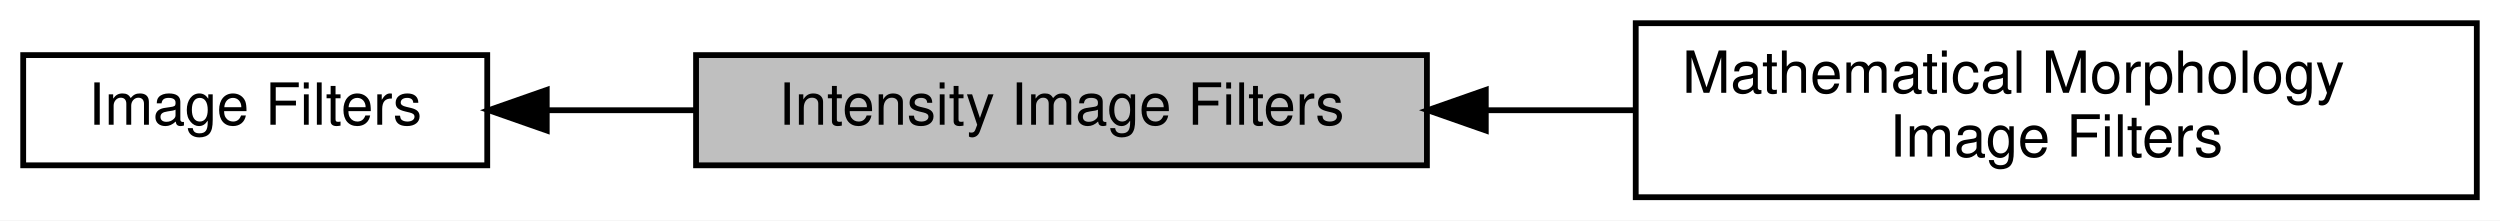
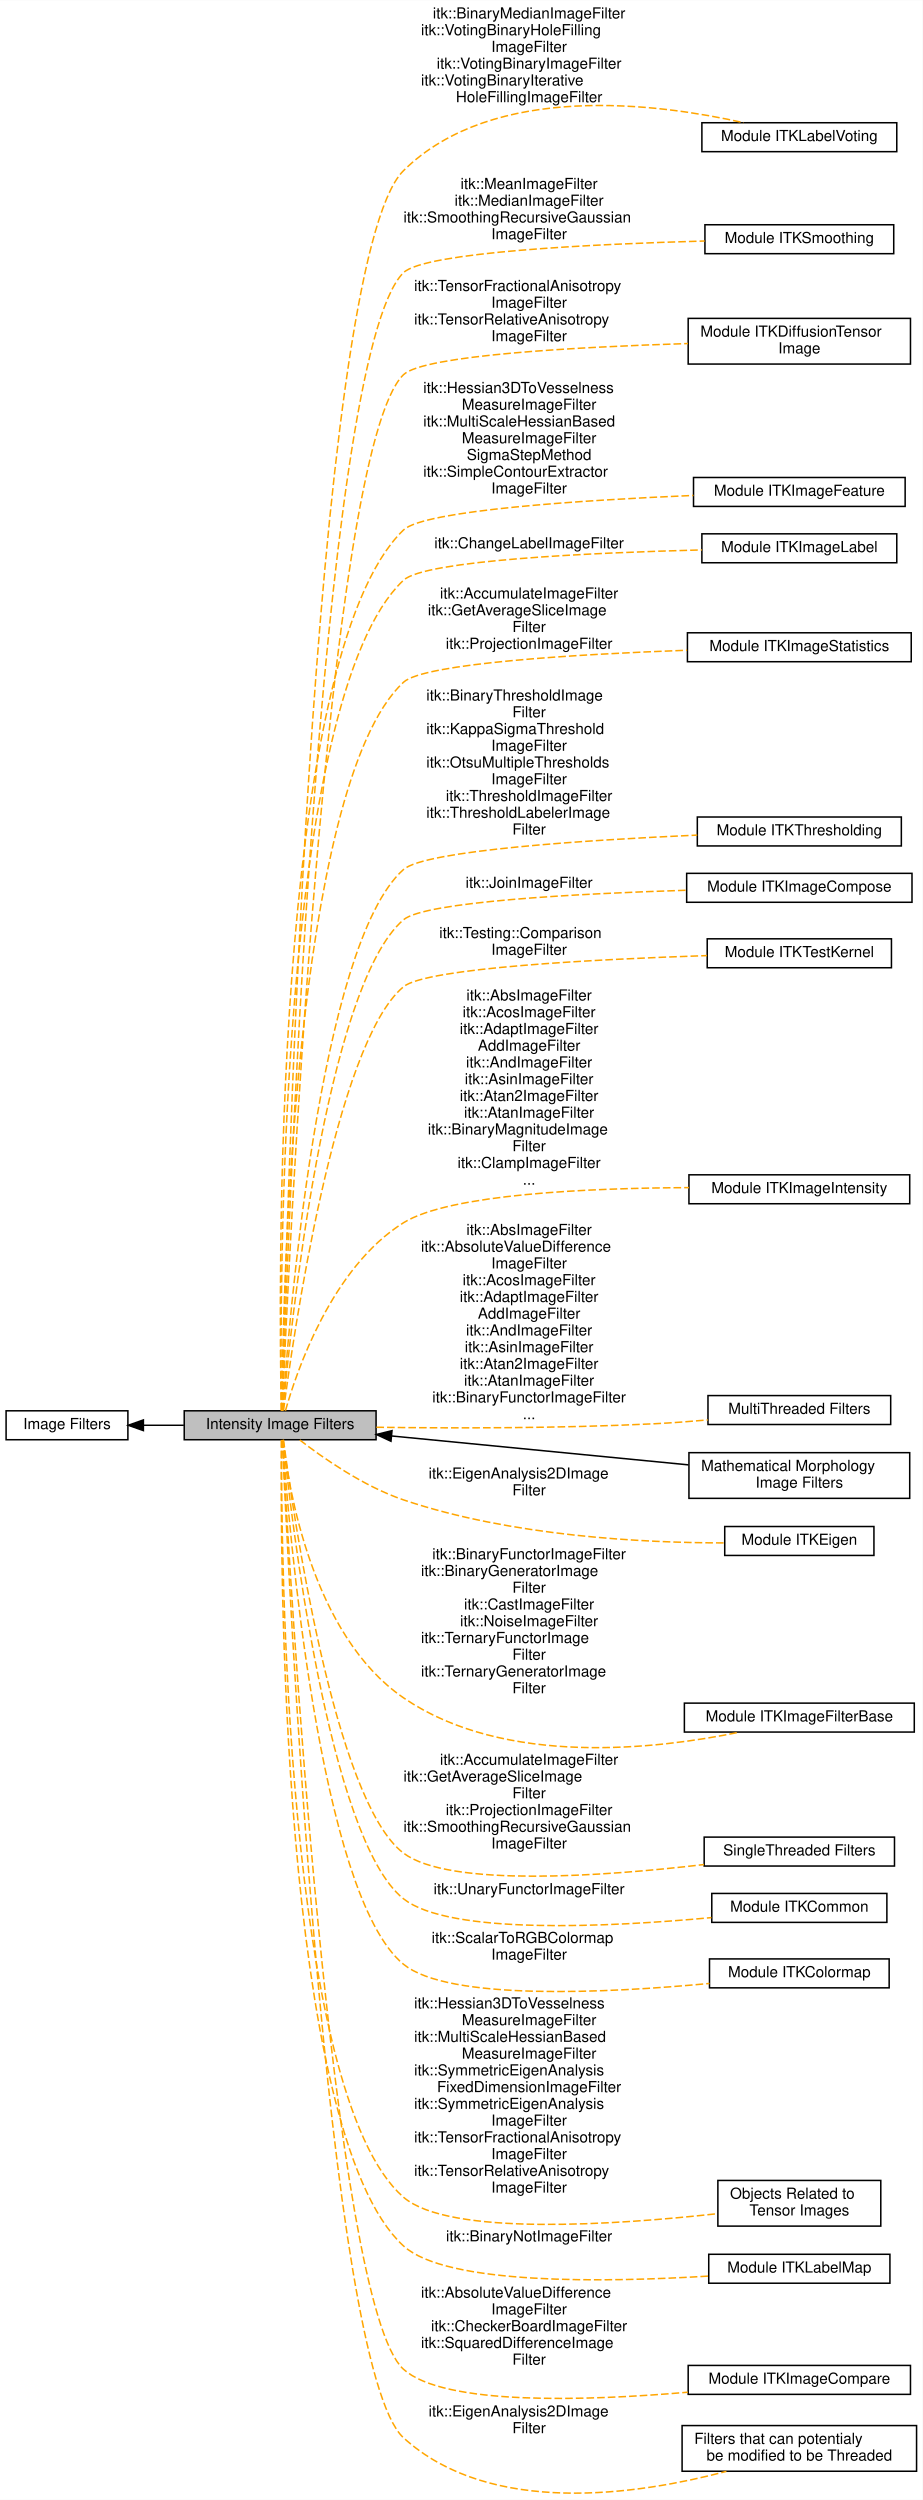
- <svg xmlns="http://www.w3.org/2000/svg" xmlns:xlink="http://www.w3.org/1999/xlink" width="431pt" height="38pt" viewBox="0.00 0.00 431.00 38.00">
-   <g id="graph0" class="graph" transform="scale(1 1) rotate(0) translate(4 34)">
-     <polygon fill="white" stroke="transparent" points="-4,4 -4,-34 427,-34 427,4 -4,4" />
+ <svg xmlns="http://www.w3.org/2000/svg" xmlns:xlink="http://www.w3.org/1999/xlink" width="606pt" height="1642pt" viewBox="0.00 0.00 606.00 1641.77">
+   <g id="graph0" class="graph" transform="scale(1 1) rotate(0) translate(4 1637.77)">
+     <polygon fill="white" stroke="transparent" points="-4,4 -4,-1637.77 602,-1637.77 602,4 -4,4" />
    <g id="node1" class="node">
      <g id="a_node1">
-         <a xlink:title=" ">
-           <polygon fill="#bfbfbf" stroke="black" points="242,-24.5 116,-24.5 116,-5.5 242,-5.5 242,-24.5" />
-           <text text-anchor="middle" x="179" y="-12.5" font-family="Helvetica,sans-Serif" font-size="10.00">Intensity Image Filters</text>
+         <a xlink:href="group__ITKLabelVoting.html" target="_top" xlink:title="This module contains filters that perform label voting, i.e. they count the number of pixels with a g...">
+           <polygon fill="white" stroke="black" points="585,-1557.27 457,-1557.27 457,-1538.27 585,-1538.27 585,-1557.27" />
+           <text text-anchor="middle" x="521" y="-1545.27" font-family="Helvetica,sans-Serif" font-size="10.00">Module ITKLabelVoting</text>
        </a>
      </g>
    </g>
    <g id="node2" class="node">
      <g id="a_node2">
-         <a xlink:href="group__MathematicalMorphologyImageFilters.html" target="_top" xlink:title=" ">
-           <polygon fill="white" stroke="black" points="423,-30 278,-30 278,0 423,0 423,-30" />
-           <text text-anchor="start" x="286" y="-18" font-family="Helvetica,sans-Serif" font-size="10.00">Mathematical Morphology</text>
-           <text text-anchor="middle" x="350.5" y="-7" font-family="Helvetica,sans-Serif" font-size="10.00"> Image Filters</text>
-         </a>
-       </g>
-     </g>
-     <g id="edge2" class="edge">
-       <path fill="none" stroke="black" d="M252.36,-15C260.82,-15 269.44,-15 277.89,-15" />
-       <polygon fill="black" stroke="black" points="252.15,-11.5 242.15,-15 252.15,-18.5 252.15,-11.5" />
+         <a xlink:href="group__ITKSmoothing.html" target="_top" xlink:title="This module includes the most common image smoothing filters. For example, Gaussian and Median filter...">
+           <polygon fill="white" stroke="black" points="583,-1490.27 459,-1490.27 459,-1471.27 583,-1471.27 583,-1490.27" />
+           <text text-anchor="middle" x="521" y="-1478.27" font-family="Helvetica,sans-Serif" font-size="10.00">Module ITKSmoothing</text>
+         </a>
+       </g>
    </g>
    <g id="node3" class="node">
      <g id="a_node3">
+         <a xlink:href="group__ITKDiffusionTensorImage.html" target="_top" xlink:title="This module contains classes intended to generate or procees diffusion tensor images....">
+           <polygon fill="white" stroke="black" points="594,-1428.77 448,-1428.77 448,-1398.77 594,-1398.77 594,-1428.77" />
+           <text text-anchor="start" x="456" y="-1416.77" font-family="Helvetica,sans-Serif" font-size="10.00">Module ITKDiffusionTensor</text>
+           <text text-anchor="middle" x="521" y="-1405.77" font-family="Helvetica,sans-Serif" font-size="10.00">Image</text>
+         </a>
+       </g>
+     </g>
+     <g id="node4" class="node">
+       <g id="a_node4">
+         <a xlink:href="group__ITKImageFeature.html" target="_top" xlink:title="This module contains classes that compute image features. In particular you will find here: Canny edg...">
+           <polygon fill="white" stroke="black" points="590.5,-1324.27 451.5,-1324.27 451.5,-1305.27 590.5,-1305.27 590.5,-1324.27" />
+           <text text-anchor="middle" x="521" y="-1312.27" font-family="Helvetica,sans-Serif" font-size="10.00">Module ITKImageFeature</text>
+         </a>
+       </g>
+     </g>
+     <g id="node5" class="node">
+       <g id="a_node5">
+         <a xlink:title=" ">
+           <polygon fill="#bfbfbf" stroke="black" points="243,-711.27 117,-711.27 117,-692.27 243,-692.27 243,-711.27" />
+           <text text-anchor="middle" x="180" y="-699.27" font-family="Helvetica,sans-Serif" font-size="10.00">Intensity Image Filters</text>
+         </a>
+       </g>
+     </g>
+     <g id="edge9" class="edge">
+       <path fill="none" stroke="orange" stroke-dasharray="5,2" d="M181.2,-711.39C183.16,-799.56 199.91,-1465.41 261,-1525.77 320.23,-1584.29 428.61,-1569.88 484.53,-1557.27" />
+       <text text-anchor="middle" x="343.5" y="-1625.77" font-family="Helvetica,sans-Serif" font-size="10.00">itk::BinaryMedianImageFilter</text>
+       <text text-anchor="start" x="272.5" y="-1614.77" font-family="Helvetica,sans-Serif" font-size="10.00">itk::VotingBinaryHoleFilling</text>
+       <text text-anchor="middle" x="343.5" y="-1603.77" font-family="Helvetica,sans-Serif" font-size="10.00">ImageFilter</text>
+       <text text-anchor="middle" x="343.5" y="-1592.77" font-family="Helvetica,sans-Serif" font-size="10.00">itk::VotingBinaryImageFilter</text>
+       <text text-anchor="start" x="272.5" y="-1581.77" font-family="Helvetica,sans-Serif" font-size="10.00">itk::VotingBinaryIterative</text>
+       <text text-anchor="middle" x="343.5" y="-1570.77" font-family="Helvetica,sans-Serif" font-size="10.00">HoleFillingImageFilter</text>
+     </g>
+     <g id="edge19" class="edge">
+       <path fill="none" stroke="orange" stroke-dasharray="5,2" d="M181.29,-711.39C183.91,-795.46 204.77,-1403.68 261,-1458.77 274.84,-1472.33 386.69,-1477.6 458.81,-1479.59" />
+       <text text-anchor="middle" x="343.5" y="-1513.77" font-family="Helvetica,sans-Serif" font-size="10.00">itk::MeanImageFilter</text>
+       <text text-anchor="middle" x="343.5" y="-1502.77" font-family="Helvetica,sans-Serif" font-size="10.00">itk::MedianImageFilter</text>
+       <text text-anchor="start" x="261" y="-1491.77" font-family="Helvetica,sans-Serif" font-size="10.00">itk::SmoothingRecursiveGaussian</text>
+       <text text-anchor="middle" x="343.5" y="-1480.77" font-family="Helvetica,sans-Serif" font-size="10.00">ImageFilter</text>
+     </g>
+     <g id="edge21" class="edge">
+       <path fill="none" stroke="orange" stroke-dasharray="5,2" d="M181.39,-711.28C184.72,-790.69 209.6,-1341.92 261,-1391.77 274.22,-1404.59 375.9,-1410.01 447.85,-1412.25" />
+       <text text-anchor="start" x="268" y="-1446.77" font-family="Helvetica,sans-Serif" font-size="10.00">itk::TensorFractionalAnisotropy</text>
+       <text text-anchor="middle" x="343.5" y="-1435.77" font-family="Helvetica,sans-Serif" font-size="10.00">ImageFilter</text>
+       <text text-anchor="start" x="268" y="-1424.77" font-family="Helvetica,sans-Serif" font-size="10.00">itk::TensorRelativeAnisotropy</text>
+       <text text-anchor="middle" x="343.5" y="-1413.77" font-family="Helvetica,sans-Serif" font-size="10.00">ImageFilter</text>
+     </g>
+     <g id="edge17" class="edge">
+       <path fill="none" stroke="orange" stroke-dasharray="5,2" d="M180.77,-711.3C179.27,-780.51 173.75,-1205.86 261,-1289.77 274.51,-1302.76 379.4,-1309.42 451.48,-1312.49" />
+       <text text-anchor="start" x="274" y="-1379.77" font-family="Helvetica,sans-Serif" font-size="10.00">itk::Hessian3DToVesselness</text>
+       <text text-anchor="middle" x="343.5" y="-1368.77" font-family="Helvetica,sans-Serif" font-size="10.00">MeasureImageFilter</text>
+       <text text-anchor="start" x="274" y="-1357.77" font-family="Helvetica,sans-Serif" font-size="10.00">itk::MultiScaleHessianBased</text>
+       <text text-anchor="middle" x="343.5" y="-1346.77" font-family="Helvetica,sans-Serif" font-size="10.00">MeasureImageFilter</text>
+       <text text-anchor="middle" x="343.5" y="-1335.77" font-family="Helvetica,sans-Serif" font-size="10.00">SigmaStepMethod</text>
+       <text text-anchor="start" x="274" y="-1324.77" font-family="Helvetica,sans-Serif" font-size="10.00">itk::SimpleContourExtractor</text>
+       <text text-anchor="middle" x="343.5" y="-1313.77" font-family="Helvetica,sans-Serif" font-size="10.00">ImageFilter</text>
+     </g>
+     <g id="node6" class="node">
+       <g id="a_node6">
+         <a xlink:href="group__ITKImageLabel.html" target="_top" xlink:title="This module contains filters intended to operate on images of labels. Such images are typically the o...">
+           <polygon fill="white" stroke="black" points="585,-1287.27 457,-1287.27 457,-1268.27 585,-1268.27 585,-1287.27" />
+           <text text-anchor="middle" x="521" y="-1275.27" font-family="Helvetica,sans-Serif" font-size="10.00">Module ITKImageLabel</text>
+         </a>
+       </g>
+     </g>
+     <g id="edge12" class="edge">
+       <path fill="none" stroke="orange" stroke-dasharray="5,2" d="M180.83,-711.63C179.89,-779.65 177.99,-1178.77 261,-1256.77 274.99,-1269.92 384.92,-1274.86 457,-1276.7" />
+       <text text-anchor="middle" x="343.5" y="-1277.77" font-family="Helvetica,sans-Serif" font-size="10.00">itk::ChangeLabelImageFilter</text>
+     </g>
+     <g id="node7" class="node">
+       <g id="a_node7">
+         <a xlink:href="group__ITKImageStatistics.html" target="_top" xlink:title="This module contains classes that compute statistics on images, or use those statistics to perform im...">
+           <polygon fill="white" stroke="black" points="594.5,-1222.27 447.5,-1222.27 447.5,-1203.27 594.5,-1203.27 594.5,-1222.27" />
+           <text text-anchor="middle" x="521" y="-1210.27" font-family="Helvetica,sans-Serif" font-size="10.00">Module ITKImageStatistics</text>
+         </a>
+       </g>
+     </g>
+     <g id="edge7" class="edge">
+       <path fill="none" stroke="orange" stroke-dasharray="5,2" d="M181.05,-711.63C181.59,-774.78 187.87,-1121.85 261,-1189.77 274.46,-1202.27 375.48,-1208.17 447.3,-1210.81" />
+       <text text-anchor="middle" x="343.5" y="-1244.77" font-family="Helvetica,sans-Serif" font-size="10.00">itk::AccumulateImageFilter</text>
+       <text text-anchor="start" x="277" y="-1233.77" font-family="Helvetica,sans-Serif" font-size="10.00">itk::GetAverageSliceImage</text>
+       <text text-anchor="middle" x="343.5" y="-1222.77" font-family="Helvetica,sans-Serif" font-size="10.00">Filter</text>
+       <text text-anchor="middle" x="343.5" y="-1211.77" font-family="Helvetica,sans-Serif" font-size="10.00">itk::ProjectionImageFilter</text>
+     </g>
+     <g id="node8" class="node">
+       <g id="a_node8">
+         <a xlink:href="group__ITKThresholding.html" target="_top" xlink:title="This module contains multiple variations of image thresholding filters. In addition to the classical ...">
+           <polygon fill="white" stroke="black" points="588,-1101.27 454,-1101.27 454,-1082.27 588,-1082.27 588,-1101.27" />
+           <text text-anchor="middle" x="521" y="-1089.27" font-family="Helvetica,sans-Serif" font-size="10.00">Module ITKThresholding</text>
+         </a>
+       </g>
+     </g>
+     <g id="edge11" class="edge">
+       <path fill="none" stroke="orange" stroke-dasharray="5,2" d="M181.63,-711.45C185.26,-764.3 205.43,-1017.48 261,-1066.77 275.17,-1079.34 381.98,-1086.17 453.94,-1089.39" />
+       <text text-anchor="start" x="276" y="-1177.77" font-family="Helvetica,sans-Serif" font-size="10.00">itk::BinaryThresholdImage</text>
+       <text text-anchor="middle" x="343.5" y="-1166.77" font-family="Helvetica,sans-Serif" font-size="10.00">Filter</text>
+       <text text-anchor="start" x="276" y="-1155.77" font-family="Helvetica,sans-Serif" font-size="10.00">itk::KappaSigmaThreshold</text>
+       <text text-anchor="middle" x="343.5" y="-1144.77" font-family="Helvetica,sans-Serif" font-size="10.00">ImageFilter</text>
+       <text text-anchor="start" x="276" y="-1133.77" font-family="Helvetica,sans-Serif" font-size="10.00">itk::OtsuMultipleThresholds</text>
+       <text text-anchor="middle" x="343.5" y="-1122.77" font-family="Helvetica,sans-Serif" font-size="10.00">ImageFilter</text>
+       <text text-anchor="middle" x="343.5" y="-1111.77" font-family="Helvetica,sans-Serif" font-size="10.00">itk::ThresholdImageFilter</text>
+       <text text-anchor="start" x="276" y="-1100.77" font-family="Helvetica,sans-Serif" font-size="10.00">itk::ThresholdLabelerImage</text>
+       <text text-anchor="middle" x="343.5" y="-1089.77" font-family="Helvetica,sans-Serif" font-size="10.00">Filter</text>
+     </g>
+     <g id="node9" class="node">
+       <g id="a_node9">
+         <a xlink:href="group__ITKImageCompose.html" target="_top" xlink:title="This module contains filters that combine several images into a single output image....">
+           <polygon fill="white" stroke="black" points="595,-1064.27 447,-1064.27 447,-1045.27 595,-1045.27 595,-1064.27" />
+           <text text-anchor="middle" x="521" y="-1052.27" font-family="Helvetica,sans-Serif" font-size="10.00">Module ITKImageCompose</text>
+         </a>
+       </g>
+     </g>
+     <g id="edge18" class="edge">
+       <path fill="none" stroke="orange" stroke-dasharray="5,2" d="M181.85,-711.57C186.41,-761.81 209.75,-989.93 261,-1033.77 274.91,-1045.66 375.22,-1050.92 446.83,-1053.17" />
+       <text text-anchor="middle" x="343.5" y="-1054.77" font-family="Helvetica,sans-Serif" font-size="10.00">itk::JoinImageFilter</text>
+     </g>
+     <g id="node10" class="node">
+       <g id="a_node10">
+         <a xlink:href="group__ITKTestKernel.html" target="_top" xlink:title="This Module contains helper classes used for the Testing infrastructure of ITK. As an application dev...">
+           <polygon fill="white" stroke="black" points="581.5,-1021.27 460.5,-1021.27 460.5,-1002.27 581.5,-1002.27 581.5,-1021.27" />
+           <text text-anchor="middle" x="521" y="-1009.27" font-family="Helvetica,sans-Serif" font-size="10.00">Module ITKTestKernel</text>
+         </a>
+       </g>
+     </g>
+     <g id="edge13" class="edge">
+       <path fill="none" stroke="orange" stroke-dasharray="5,2" d="M182.22,-711.47C188.19,-757.41 215.96,-952.42 261,-989.77 276,-1002.21 388.7,-1007.88 460.4,-1010.25" />
+       <text text-anchor="start" x="284.5" y="-1021.77" font-family="Helvetica,sans-Serif" font-size="10.00">itk::Testing::Comparison</text>
+       <text text-anchor="middle" x="343.5" y="-1010.77" font-family="Helvetica,sans-Serif" font-size="10.00">ImageFilter</text>
+     </g>
+     <g id="node11" class="node">
+       <g id="a_node11">
+         <a xlink:href="group__ITKImageIntensity.html" target="_top" xlink:title="This module contains filters that perform pixel-wise operations on the intensities of images....">
+           <polygon fill="white" stroke="black" points="593.5,-866.27 448.5,-866.27 448.5,-847.27 593.5,-847.27 593.5,-866.27" />
+           <text text-anchor="middle" x="521" y="-854.27" font-family="Helvetica,sans-Serif" font-size="10.00">Module ITKImageIntensity</text>
+         </a>
+       </g>
+     </g>
+     <g id="edge4" class="edge">
+       <path fill="none" stroke="orange" stroke-dasharray="5,2" d="M183.47,-711.28C190.57,-736.52 213.65,-805.28 261,-834.77 291.26,-853.61 382.83,-857.58 448.5,-857.85" />
+       <text text-anchor="middle" x="343.5" y="-980.77" font-family="Helvetica,sans-Serif" font-size="10.00">itk::AbsImageFilter</text>
+       <text text-anchor="middle" x="343.5" y="-969.77" font-family="Helvetica,sans-Serif" font-size="10.00">itk::AcosImageFilter</text>
+       <text text-anchor="middle" x="343.5" y="-958.77" font-family="Helvetica,sans-Serif" font-size="10.00">itk::AdaptImageFilter</text>
+       <text text-anchor="middle" x="343.5" y="-947.77" font-family="Helvetica,sans-Serif" font-size="10.00">AddImageFilter</text>
+       <text text-anchor="middle" x="343.5" y="-936.77" font-family="Helvetica,sans-Serif" font-size="10.00">itk::AndImageFilter</text>
+       <text text-anchor="middle" x="343.5" y="-925.77" font-family="Helvetica,sans-Serif" font-size="10.00">itk::AsinImageFilter</text>
+       <text text-anchor="middle" x="343.5" y="-914.77" font-family="Helvetica,sans-Serif" font-size="10.00">itk::Atan2ImageFilter</text>
+       <text text-anchor="middle" x="343.5" y="-903.77" font-family="Helvetica,sans-Serif" font-size="10.00">itk::AtanImageFilter</text>
+       <text text-anchor="start" x="277" y="-892.77" font-family="Helvetica,sans-Serif" font-size="10.00">itk::BinaryMagnitudeImage</text>
+       <text text-anchor="middle" x="343.5" y="-881.77" font-family="Helvetica,sans-Serif" font-size="10.00">Filter</text>
+       <text text-anchor="middle" x="343.5" y="-870.77" font-family="Helvetica,sans-Serif" font-size="10.00">itk::ClampImageFilter</text>
+       <text text-anchor="middle" x="343.5" y="-859.77" font-family="Helvetica,sans-Serif" font-size="10.00">...</text>
+     </g>
+     <g id="node12" class="node">
+       <g id="a_node12">
+         <a xlink:href="group__MultiThreaded.html" target="_top" xlink:title=" ">
+           <polygon fill="white" stroke="black" points="581,-721.27 461,-721.27 461,-702.27 581,-702.27 581,-721.27" />
+           <text text-anchor="middle" x="521" y="-709.27" font-family="Helvetica,sans-Serif" font-size="10.00">MultiThreaded Filters</text>
+         </a>
+       </g>
+     </g>
+     <g id="edge3" class="edge">
+       <path fill="none" stroke="orange" stroke-dasharray="5,2" d="M243.22,-700.46C292.77,-699.79 363.87,-699.67 426,-702.77 437.3,-703.33 449.33,-704.24 460.89,-705.28" />
+       <text text-anchor="middle" x="343.5" y="-826.77" font-family="Helvetica,sans-Serif" font-size="10.00">itk::AbsImageFilter</text>
+       <text text-anchor="start" x="272.5" y="-815.77" font-family="Helvetica,sans-Serif" font-size="10.00">itk::AbsoluteValueDifference</text>
+       <text text-anchor="middle" x="343.5" y="-804.77" font-family="Helvetica,sans-Serif" font-size="10.00">ImageFilter</text>
+       <text text-anchor="middle" x="343.5" y="-793.77" font-family="Helvetica,sans-Serif" font-size="10.00">itk::AcosImageFilter</text>
+       <text text-anchor="middle" x="343.5" y="-782.77" font-family="Helvetica,sans-Serif" font-size="10.00">itk::AdaptImageFilter</text>
+       <text text-anchor="middle" x="343.5" y="-771.77" font-family="Helvetica,sans-Serif" font-size="10.00">AddImageFilter</text>
+       <text text-anchor="middle" x="343.5" y="-760.77" font-family="Helvetica,sans-Serif" font-size="10.00">itk::AndImageFilter</text>
+       <text text-anchor="middle" x="343.5" y="-749.77" font-family="Helvetica,sans-Serif" font-size="10.00">itk::AsinImageFilter</text>
+       <text text-anchor="middle" x="343.5" y="-738.77" font-family="Helvetica,sans-Serif" font-size="10.00">itk::Atan2ImageFilter</text>
+       <text text-anchor="middle" x="343.5" y="-727.77" font-family="Helvetica,sans-Serif" font-size="10.00">itk::AtanImageFilter</text>
+       <text text-anchor="middle" x="343.5" y="-716.77" font-family="Helvetica,sans-Serif" font-size="10.00">itk::BinaryFunctorImageFilter</text>
+       <text text-anchor="middle" x="343.5" y="-705.77" font-family="Helvetica,sans-Serif" font-size="10.00">...</text>
+     </g>
+     <g id="node13" class="node">
+       <g id="a_node13">
+         <a xlink:href="group__MathematicalMorphologyImageFilters.html" target="_top" xlink:title=" ">
+           <polygon fill="white" stroke="black" points="593.5,-683.77 448.5,-683.77 448.5,-653.77 593.5,-653.77 593.5,-683.77" />
+           <text text-anchor="start" x="456.5" y="-671.77" font-family="Helvetica,sans-Serif" font-size="10.00">Mathematical Morphology</text>
+           <text text-anchor="middle" x="521" y="-660.77" font-family="Helvetica,sans-Serif" font-size="10.00"> Image Filters</text>
+         </a>
+       </g>
+     </g>
+     <g id="edge2" class="edge">
+       <path fill="none" stroke="black" d="M253.28,-694.73C310.79,-689.13 390.86,-681.34 448.23,-675.75" />
+       <polygon fill="black" stroke="black" points="252.79,-691.26 243.18,-695.72 253.47,-698.23 252.79,-691.26" />
+     </g>
+     <g id="node14" class="node">
+       <g id="a_node14">
+         <a xlink:href="group__ITKEigen.html" target="_top" xlink:title="This module contains classes related to calculation of eigenvectors and eigenvalues.">
+           <polygon fill="white" stroke="black" points="570,-635.27 472,-635.27 472,-616.27 570,-616.27 570,-635.27" />
+           <text text-anchor="middle" x="521" y="-623.27" font-family="Helvetica,sans-Serif" font-size="10.00">Module ITKEigen</text>
+         </a>
+       </g>
+     </g>
+     <g id="edge15" class="edge">
+       <path fill="none" stroke="orange" stroke-dasharray="5,2" d="M192.88,-692.11C207.79,-680.57 234.62,-661.71 261,-652.77 331.65,-628.83 418.82,-624.53 471.87,-624.5" />
+       <text text-anchor="start" x="277.5" y="-666.77" font-family="Helvetica,sans-Serif" font-size="10.00">itk::EigenAnalysis2DImage</text>
+       <text text-anchor="middle" x="343.5" y="-655.77" font-family="Helvetica,sans-Serif" font-size="10.00">Filter</text>
+     </g>
+     <g id="node15" class="node">
+       <g id="a_node15">
+         <a xlink:href="group__ITKImageFilterBase.html" target="_top" xlink:title="This module contains the base classes that support image filters. For the most part,...">
+           <polygon fill="white" stroke="black" points="596.5,-519.27 445.5,-519.27 445.5,-500.27 596.5,-500.27 596.5,-519.27" />
+           <text text-anchor="middle" x="521" y="-507.27" font-family="Helvetica,sans-Serif" font-size="10.00">Module ITKImageFilterBase</text>
+         </a>
+       </g>
+     </g>
+     <g id="edge8" class="edge">
+       <path fill="none" stroke="orange" stroke-dasharray="5,2" d="M181.9,-692.22C185.37,-661.35 200.89,-563.92 261,-522.77 327.5,-477.24 427.63,-489.03 481.85,-500.23" />
+       <text text-anchor="middle" x="343.5" y="-613.77" font-family="Helvetica,sans-Serif" font-size="10.00">itk::BinaryFunctorImageFilter</text>
+       <text text-anchor="start" x="272.5" y="-602.77" font-family="Helvetica,sans-Serif" font-size="10.00">itk::BinaryGeneratorImage</text>
+       <text text-anchor="middle" x="343.5" y="-591.77" font-family="Helvetica,sans-Serif" font-size="10.00">Filter</text>
+       <text text-anchor="middle" x="343.5" y="-580.77" font-family="Helvetica,sans-Serif" font-size="10.00">itk::CastImageFilter</text>
+       <text text-anchor="middle" x="343.5" y="-569.77" font-family="Helvetica,sans-Serif" font-size="10.00">itk::NoiseImageFilter</text>
+       <text text-anchor="start" x="272.5" y="-558.77" font-family="Helvetica,sans-Serif" font-size="10.00">itk::TernaryFunctorImage</text>
+       <text text-anchor="middle" x="343.5" y="-547.77" font-family="Helvetica,sans-Serif" font-size="10.00">Filter</text>
+       <text text-anchor="start" x="272.5" y="-536.77" font-family="Helvetica,sans-Serif" font-size="10.00">itk::TernaryGeneratorImage</text>
+       <text text-anchor="middle" x="343.5" y="-525.77" font-family="Helvetica,sans-Serif" font-size="10.00">Filter</text>
+     </g>
+     <g id="node16" class="node">
+       <g id="a_node16">
+         <a xlink:href="group__SingleThreaded.html" target="_top" xlink:title=" ">
+           <polygon fill="white" stroke="black" points="583.5,-431.27 458.5,-431.27 458.5,-412.27 583.5,-412.27 583.5,-431.27" />
+           <text text-anchor="middle" x="521" y="-419.27" font-family="Helvetica,sans-Serif" font-size="10.00">SingleThreaded Filters</text>
+         </a>
+       </g>
+     </g>
+     <g id="edge6" class="edge">
+       <path fill="none" stroke="orange" stroke-dasharray="5,2" d="M182.19,-692.22C188.05,-647.01 215.36,-455.23 261,-420.77 290.92,-398.18 391.75,-405.44 458.42,-413.25" />
+       <text text-anchor="middle" x="343.5" y="-478.77" font-family="Helvetica,sans-Serif" font-size="10.00">itk::AccumulateImageFilter</text>
+       <text text-anchor="start" x="261" y="-467.77" font-family="Helvetica,sans-Serif" font-size="10.00">itk::GetAverageSliceImage</text>
+       <text text-anchor="middle" x="343.5" y="-456.77" font-family="Helvetica,sans-Serif" font-size="10.00">Filter</text>
+       <text text-anchor="middle" x="343.5" y="-445.77" font-family="Helvetica,sans-Serif" font-size="10.00">itk::ProjectionImageFilter</text>
+       <text text-anchor="start" x="261" y="-434.77" font-family="Helvetica,sans-Serif" font-size="10.00">itk::SmoothingRecursiveGaussian</text>
+       <text text-anchor="middle" x="343.5" y="-423.77" font-family="Helvetica,sans-Serif" font-size="10.00">ImageFilter</text>
+     </g>
+     <g id="node17" class="node">
+       <g id="a_node17">
+         <a xlink:href="group__ITKCommon.html" target="_top" xlink:title="This module contains the central classes of the ITK toolkit. They include, basic data structures (suc...">
+           <polygon fill="white" stroke="black" points="578.5,-394.27 463.5,-394.27 463.5,-375.27 578.5,-375.27 578.5,-394.27" />
+           <text text-anchor="middle" x="521" y="-382.27" font-family="Helvetica,sans-Serif" font-size="10.00">Module ITKCommon</text>
+         </a>
+       </g>
+     </g>
+     <g id="edge22" class="edge">
+       <path fill="none" stroke="orange" stroke-dasharray="5,2" d="M181.94,-692.21C186.87,-644.21 211.44,-430.12 261,-390.77 291.12,-366.85 396.56,-372.21 463.26,-378.4" />
+       <text text-anchor="middle" x="343.5" y="-393.77" font-family="Helvetica,sans-Serif" font-size="10.00">itk::UnaryFunctorImageFilter</text>
+     </g>
+     <g id="node19" class="node">
+       <g id="a_node19">
+         <a xlink:href="group__ITKColormap.html" target="_top" xlink:title="This module contains filter/functions for converting grayscale images to colormapped rgb images.">
+           <polygon fill="white" stroke="black" points="580,-351.27 462,-351.27 462,-332.27 580,-332.27 580,-351.27" />
+           <text text-anchor="middle" x="521" y="-339.27" font-family="Helvetica,sans-Serif" font-size="10.00">Module ITKColormap</text>
+         </a>
+       </g>
+     </g>
+     <g id="edge20" class="edge">
+       <path fill="none" stroke="orange" stroke-dasharray="5,2" d="M181.64,-691.97C185.3,-639.59 205.29,-393.36 261,-347.77 290.59,-323.56 395.09,-328.85 461.97,-335.15" />
+       <text text-anchor="start" x="279.5" y="-361.77" font-family="Helvetica,sans-Serif" font-size="10.00">itk::ScalarToRGBColormap</text>
+       <text text-anchor="middle" x="343.5" y="-350.77" font-family="Helvetica,sans-Serif" font-size="10.00">ImageFilter</text>
+     </g>
+     <g id="node20" class="node">
+       <g id="a_node20">
+         <a xlink:href="group__TensorObjects.html" target="_top" xlink:title="This category includes the objects required for representing diffusion tensor images in ITK.">
+           <polygon fill="white" stroke="black" points="574.5,-205.77 467.5,-205.77 467.5,-175.77 574.5,-175.77 574.5,-205.77" />
+           <text text-anchor="start" x="475.5" y="-193.77" font-family="Helvetica,sans-Serif" font-size="10.00">Objects Related to</text>
+           <text text-anchor="middle" x="521" y="-182.77" font-family="Helvetica,sans-Serif" font-size="10.00"> Tensor Images</text>
+         </a>
+       </g>
+     </g>
+     <g id="edge16" class="edge">
+       <path fill="none" stroke="orange" stroke-dasharray="5,2" d="M180.92,-691.87C180.64,-626.99 182.6,-262.82 261,-194.77 290.67,-169.01 400.52,-176.55 467.26,-183.94" />
+       <text text-anchor="start" x="268" y="-318.77" font-family="Helvetica,sans-Serif" font-size="10.00">itk::Hessian3DToVesselness</text>
+       <text text-anchor="middle" x="343.5" y="-307.77" font-family="Helvetica,sans-Serif" font-size="10.00">MeasureImageFilter</text>
+       <text text-anchor="start" x="268" y="-296.77" font-family="Helvetica,sans-Serif" font-size="10.00">itk::MultiScaleHessianBased</text>
+       <text text-anchor="middle" x="343.5" y="-285.77" font-family="Helvetica,sans-Serif" font-size="10.00">MeasureImageFilter</text>
+       <text text-anchor="start" x="268" y="-274.77" font-family="Helvetica,sans-Serif" font-size="10.00">itk::SymmetricEigenAnalysis</text>
+       <text text-anchor="middle" x="343.5" y="-263.77" font-family="Helvetica,sans-Serif" font-size="10.00">FixedDimensionImageFilter</text>
+       <text text-anchor="start" x="268" y="-252.77" font-family="Helvetica,sans-Serif" font-size="10.00">itk::SymmetricEigenAnalysis</text>
+       <text text-anchor="middle" x="343.5" y="-241.77" font-family="Helvetica,sans-Serif" font-size="10.00">ImageFilter</text>
+       <text text-anchor="start" x="268" y="-230.77" font-family="Helvetica,sans-Serif" font-size="10.00">itk::TensorFractionalAnisotropy</text>
+       <text text-anchor="middle" x="343.5" y="-219.77" font-family="Helvetica,sans-Serif" font-size="10.00">ImageFilter</text>
+       <text text-anchor="start" x="268" y="-208.77" font-family="Helvetica,sans-Serif" font-size="10.00">itk::TensorRelativeAnisotropy</text>
+       <text text-anchor="middle" x="343.5" y="-197.77" font-family="Helvetica,sans-Serif" font-size="10.00">ImageFilter</text>
+     </g>
+     <g id="node21" class="node">
+       <g id="a_node21">
+         <a xlink:href="group__ITKLabelMap.html" target="_top" xlink:title="This module contains the infrastructure to store the label images in an efficient and convenient way,...">
+           <polygon fill="white" stroke="black" points="580.5,-157.27 461.5,-157.27 461.5,-138.27 580.5,-138.27 580.5,-157.27" />
+           <text text-anchor="middle" x="521" y="-145.27" font-family="Helvetica,sans-Serif" font-size="10.00">Module ITKLabelMap</text>
+         </a>
+       </g>
+     </g>
+     <g id="edge10" class="edge">
+       <path fill="none" stroke="orange" stroke-dasharray="5,2" d="M180.86,-692.16C180.12,-625.94 179.31,-237.45 261,-162.77 289.21,-136.97 393.89,-138.79 461.22,-142.94" />
+       <text text-anchor="middle" x="343.5" y="-165.77" font-family="Helvetica,sans-Serif" font-size="10.00">itk::BinaryNotImageFilter</text>
+     </g>
+     <g id="node22" class="node">
+       <g id="a_node22">
+         <a xlink:href="group__ITKImageCompare.html" target="_top" xlink:title="This modules provides classes for comparing images. They are typically used for comparing two images ...">
+           <polygon fill="white" stroke="black" points="594,-84.27 448,-84.27 448,-65.27 594,-65.27 594,-84.27" />
+           <text text-anchor="middle" x="521" y="-72.27" font-family="Helvetica,sans-Serif" font-size="10.00">Module ITKImageCompare</text>
+         </a>
+       </g>
+     </g>
+     <g id="edge5" class="edge">
+       <path fill="none" stroke="orange" stroke-dasharray="5,2" d="M181.52,-691.79C185.59,-615.38 213.49,-124.7 261,-81.77 287.49,-57.83 380.73,-60.89 447.74,-66.67" />
+       <text text-anchor="start" x="272.5" y="-128.77" font-family="Helvetica,sans-Serif" font-size="10.00">itk::AbsoluteValueDifference</text>
+       <text text-anchor="middle" x="343.5" y="-117.77" font-family="Helvetica,sans-Serif" font-size="10.00">ImageFilter</text>
+       <text text-anchor="middle" x="343.5" y="-106.77" font-family="Helvetica,sans-Serif" font-size="10.00">itk::CheckerBoardImageFilter</text>
+       <text text-anchor="start" x="272.5" y="-95.77" font-family="Helvetica,sans-Serif" font-size="10.00">itk::SquaredDifferenceImage</text>
+       <text text-anchor="middle" x="343.5" y="-84.77" font-family="Helvetica,sans-Serif" font-size="10.00">Filter</text>
+     </g>
+     <g id="node23" class="node">
+       <g id="a_node23">
+         <a xlink:href="group__ShouldBeThreaded.html" target="_top" xlink:title=" ">
+           <polygon fill="white" stroke="black" points="598,-44.77 444,-44.77 444,-14.77 598,-14.77 598,-44.77" />
+           <text text-anchor="start" x="452" y="-32.77" font-family="Helvetica,sans-Serif" font-size="10.00">Filters that can potentialy</text>
+           <text text-anchor="middle" x="521" y="-21.77" font-family="Helvetica,sans-Serif" font-size="10.00"> be modified to be Threaded</text>
+         </a>
+       </g>
+     </g>
+     <g id="edge14" class="edge">
+       <path fill="none" stroke="orange" stroke-dasharray="5,2" d="M181.42,-692.09C184.88,-613.61 210.08,-83.18 261,-36.77 318.18,15.35 415.44,0.59 473.11,-14.7" />
+       <text text-anchor="start" x="277.5" y="-50.77" font-family="Helvetica,sans-Serif" font-size="10.00">itk::EigenAnalysis2DImage</text>
+       <text text-anchor="middle" x="343.5" y="-39.77" font-family="Helvetica,sans-Serif" font-size="10.00">Filter</text>
+     </g>
+     <g id="node18" class="node">
+       <g id="a_node18">
        <a xlink:href="group__ImageFilters.html" target="_top" xlink:title=" ">
-           <polygon fill="white" stroke="black" points="80,-24.5 0,-24.5 0,-5.5 80,-5.5 80,-24.5" />
-           <text text-anchor="middle" x="40" y="-12.5" font-family="Helvetica,sans-Serif" font-size="10.00">Image Filters</text>
+           <polygon fill="white" stroke="black" points="80,-711.27 0,-711.27 0,-692.27 80,-692.27 80,-711.27" />
+           <text text-anchor="middle" x="40" y="-699.27" font-family="Helvetica,sans-Serif" font-size="10.00">Image Filters</text>
        </a>
      </g>
    </g>
    <g id="edge1" class="edge">
-       <path fill="none" stroke="black" d="M90.48,-15C98.76,-15 107.43,-15 115.98,-15" />
-       <polygon fill="black" stroke="black" points="90.26,-11.5 80.26,-15 90.26,-18.5 90.26,-11.5" />
+       <path fill="none" stroke="black" d="M90.35,-701.77C98.91,-701.77 107.91,-701.77 116.75,-701.77" />
+       <polygon fill="black" stroke="black" points="90.18,-698.27 80.18,-701.77 90.18,-705.27 90.18,-698.27" />
    </g>
  </g>
</svg>
